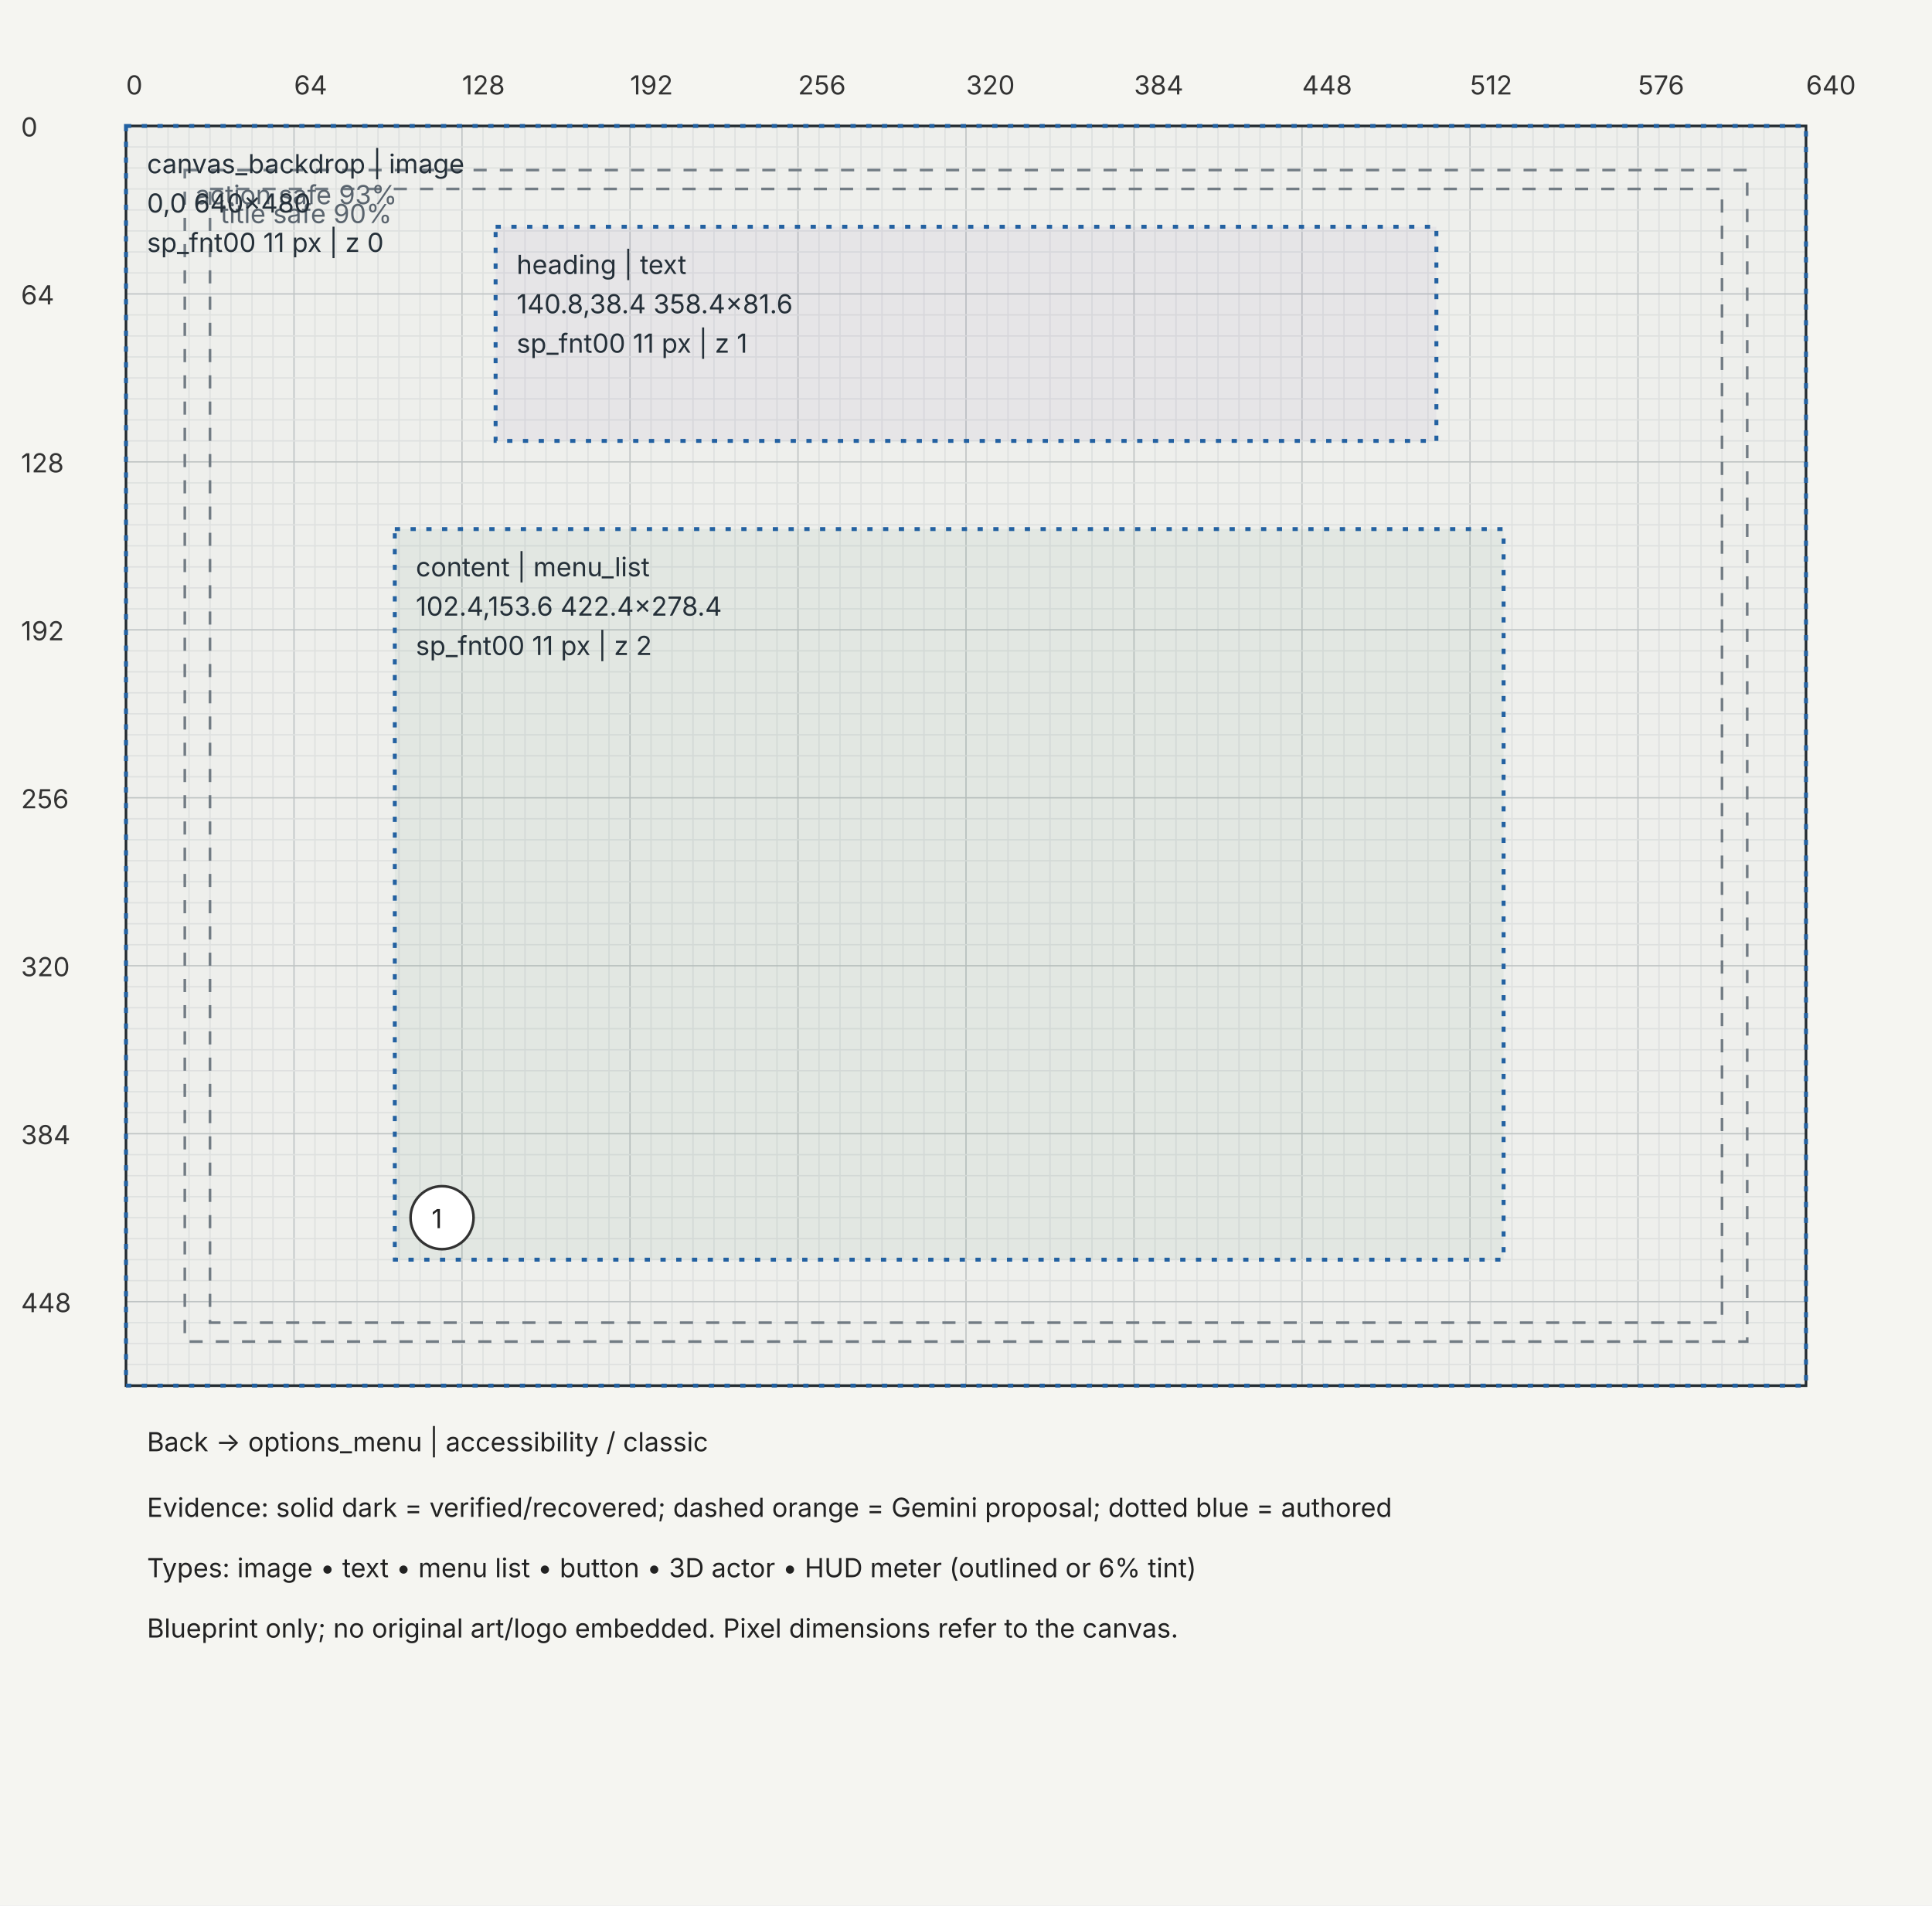
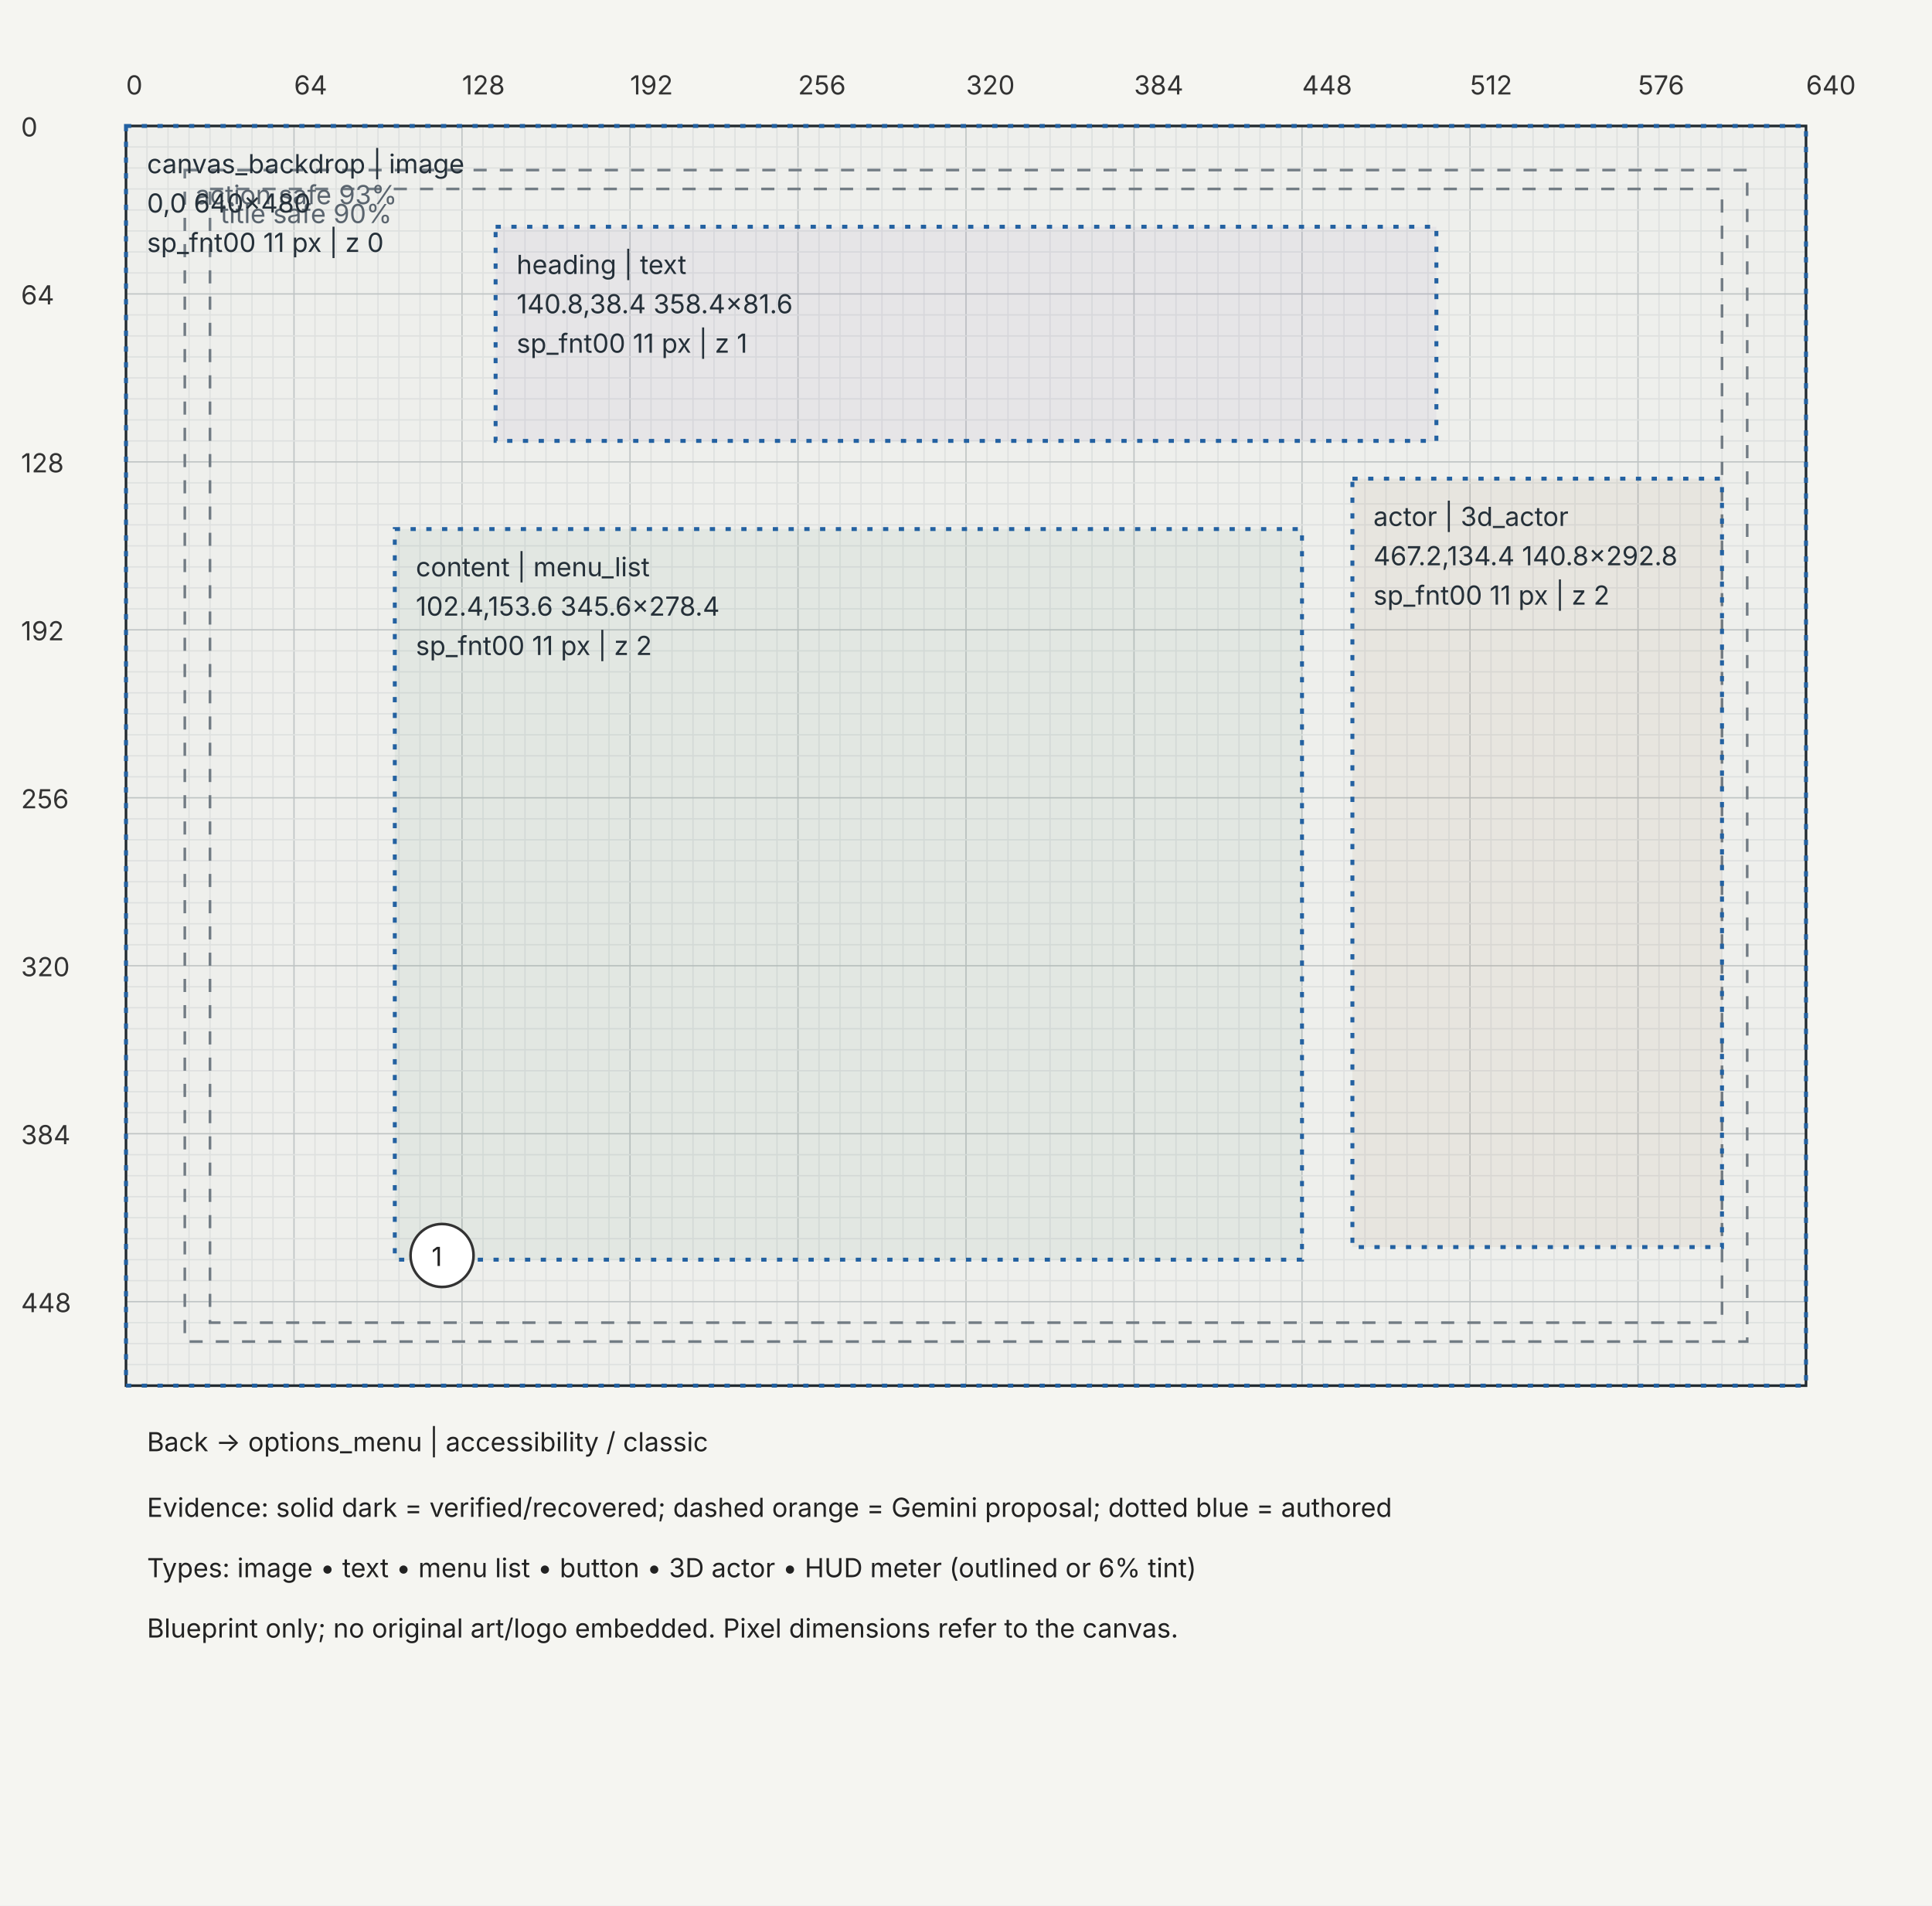
<svg xmlns="http://www.w3.org/2000/svg" width="736" height="726" viewBox="0 0 736 726">
  <rect width="100%" height="100%" fill="#f5f5f1" />
  <defs>
    <marker id="arrow" markerWidth="6" markerHeight="6" refX="5" refY="3" orient="auto">
      <path d="M0,0 L6,3 L0,6" fill="#333" />
    </marker>
  </defs>
  <g transform="translate(48,48)" font-family="Segoe UI,Inter,sans-serif" font-size="10">
    <path d="M0,0 V480" stroke="#c4c8c7" stroke-width="0.5" />
    <path d="M8,0 V480" stroke="#e4e6e3" stroke-width="0.5" />
    <path d="M16,0 V480" stroke="#e4e6e3" stroke-width="0.5" />
    <path d="M24,0 V480" stroke="#e4e6e3" stroke-width="0.5" />
    <path d="M32,0 V480" stroke="#e4e6e3" stroke-width="0.5" />
    <path d="M40,0 V480" stroke="#e4e6e3" stroke-width="0.5" />
    <path d="M48,0 V480" stroke="#e4e6e3" stroke-width="0.5" />
    <path d="M56,0 V480" stroke="#e4e6e3" stroke-width="0.5" />
    <path d="M64,0 V480" stroke="#c4c8c7" stroke-width="0.5" />
    <path d="M72,0 V480" stroke="#e4e6e3" stroke-width="0.5" />
    <path d="M80,0 V480" stroke="#e4e6e3" stroke-width="0.5" />
    <path d="M88,0 V480" stroke="#e4e6e3" stroke-width="0.5" />
    <path d="M96,0 V480" stroke="#e4e6e3" stroke-width="0.5" />
    <path d="M104,0 V480" stroke="#e4e6e3" stroke-width="0.5" />
    <path d="M112,0 V480" stroke="#e4e6e3" stroke-width="0.5" />
    <path d="M120,0 V480" stroke="#e4e6e3" stroke-width="0.5" />
    <path d="M128,0 V480" stroke="#c4c8c7" stroke-width="0.5" />
    <path d="M136,0 V480" stroke="#e4e6e3" stroke-width="0.5" />
    <path d="M144,0 V480" stroke="#e4e6e3" stroke-width="0.5" />
    <path d="M152,0 V480" stroke="#e4e6e3" stroke-width="0.5" />
    <path d="M160,0 V480" stroke="#e4e6e3" stroke-width="0.5" />
    <path d="M168,0 V480" stroke="#e4e6e3" stroke-width="0.5" />
    <path d="M176,0 V480" stroke="#e4e6e3" stroke-width="0.5" />
    <path d="M184,0 V480" stroke="#e4e6e3" stroke-width="0.5" />
    <path d="M192,0 V480" stroke="#c4c8c7" stroke-width="0.5" />
    <path d="M200,0 V480" stroke="#e4e6e3" stroke-width="0.5" />
    <path d="M208,0 V480" stroke="#e4e6e3" stroke-width="0.5" />
    <path d="M216,0 V480" stroke="#e4e6e3" stroke-width="0.5" />
    <path d="M224,0 V480" stroke="#e4e6e3" stroke-width="0.5" />
    <path d="M232,0 V480" stroke="#e4e6e3" stroke-width="0.5" />
    <path d="M240,0 V480" stroke="#e4e6e3" stroke-width="0.5" />
    <path d="M248,0 V480" stroke="#e4e6e3" stroke-width="0.5" />
    <path d="M256,0 V480" stroke="#c4c8c7" stroke-width="0.5" />
    <path d="M264,0 V480" stroke="#e4e6e3" stroke-width="0.5" />
    <path d="M272,0 V480" stroke="#e4e6e3" stroke-width="0.5" />
    <path d="M280,0 V480" stroke="#e4e6e3" stroke-width="0.5" />
    <path d="M288,0 V480" stroke="#e4e6e3" stroke-width="0.5" />
    <path d="M296,0 V480" stroke="#e4e6e3" stroke-width="0.5" />
    <path d="M304,0 V480" stroke="#e4e6e3" stroke-width="0.5" />
    <path d="M312,0 V480" stroke="#e4e6e3" stroke-width="0.5" />
    <path d="M320,0 V480" stroke="#c4c8c7" stroke-width="0.5" />
    <path d="M328,0 V480" stroke="#e4e6e3" stroke-width="0.5" />
    <path d="M336,0 V480" stroke="#e4e6e3" stroke-width="0.5" />
    <path d="M344,0 V480" stroke="#e4e6e3" stroke-width="0.5" />
    <path d="M352,0 V480" stroke="#e4e6e3" stroke-width="0.5" />
    <path d="M360,0 V480" stroke="#e4e6e3" stroke-width="0.5" />
    <path d="M368,0 V480" stroke="#e4e6e3" stroke-width="0.5" />
    <path d="M376,0 V480" stroke="#e4e6e3" stroke-width="0.5" />
    <path d="M384,0 V480" stroke="#c4c8c7" stroke-width="0.5" />
    <path d="M392,0 V480" stroke="#e4e6e3" stroke-width="0.5" />
    <path d="M400,0 V480" stroke="#e4e6e3" stroke-width="0.5" />
    <path d="M408,0 V480" stroke="#e4e6e3" stroke-width="0.5" />
    <path d="M416,0 V480" stroke="#e4e6e3" stroke-width="0.5" />
    <path d="M424,0 V480" stroke="#e4e6e3" stroke-width="0.5" />
    <path d="M432,0 V480" stroke="#e4e6e3" stroke-width="0.5" />
    <path d="M440,0 V480" stroke="#e4e6e3" stroke-width="0.5" />
    <path d="M448,0 V480" stroke="#c4c8c7" stroke-width="0.5" />
    <path d="M456,0 V480" stroke="#e4e6e3" stroke-width="0.5" />
    <path d="M464,0 V480" stroke="#e4e6e3" stroke-width="0.5" />
    <path d="M472,0 V480" stroke="#e4e6e3" stroke-width="0.5" />
    <path d="M480,0 V480" stroke="#e4e6e3" stroke-width="0.5" />
    <path d="M488,0 V480" stroke="#e4e6e3" stroke-width="0.5" />
    <path d="M496,0 V480" stroke="#e4e6e3" stroke-width="0.5" />
    <path d="M504,0 V480" stroke="#e4e6e3" stroke-width="0.5" />
    <path d="M512,0 V480" stroke="#c4c8c7" stroke-width="0.5" />
    <path d="M520,0 V480" stroke="#e4e6e3" stroke-width="0.5" />
    <path d="M528,0 V480" stroke="#e4e6e3" stroke-width="0.5" />
    <path d="M536,0 V480" stroke="#e4e6e3" stroke-width="0.5" />
    <path d="M544,0 V480" stroke="#e4e6e3" stroke-width="0.5" />
    <path d="M552,0 V480" stroke="#e4e6e3" stroke-width="0.5" />
    <path d="M560,0 V480" stroke="#e4e6e3" stroke-width="0.5" />
    <path d="M568,0 V480" stroke="#e4e6e3" stroke-width="0.5" />
    <path d="M576,0 V480" stroke="#c4c8c7" stroke-width="0.5" />
    <path d="M584,0 V480" stroke="#e4e6e3" stroke-width="0.5" />
    <path d="M592,0 V480" stroke="#e4e6e3" stroke-width="0.5" />
    <path d="M600,0 V480" stroke="#e4e6e3" stroke-width="0.5" />
    <path d="M608,0 V480" stroke="#e4e6e3" stroke-width="0.5" />
    <path d="M616,0 V480" stroke="#e4e6e3" stroke-width="0.5" />
    <path d="M624,0 V480" stroke="#e4e6e3" stroke-width="0.5" />
    <path d="M632,0 V480" stroke="#e4e6e3" stroke-width="0.5" />
    <path d="M640,0 V480" stroke="#c4c8c7" stroke-width="0.5" />
    <path d="M0,0 H640" stroke="#c4c8c7" stroke-width="0.5" />
    <path d="M0,8 H640" stroke="#e4e6e3" stroke-width="0.5" />
    <path d="M0,16 H640" stroke="#e4e6e3" stroke-width="0.5" />
    <path d="M0,24 H640" stroke="#e4e6e3" stroke-width="0.5" />
    <path d="M0,32 H640" stroke="#e4e6e3" stroke-width="0.5" />
    <path d="M0,40 H640" stroke="#e4e6e3" stroke-width="0.5" />
    <path d="M0,48 H640" stroke="#e4e6e3" stroke-width="0.5" />
    <path d="M0,56 H640" stroke="#e4e6e3" stroke-width="0.5" />
    <path d="M0,64 H640" stroke="#c4c8c7" stroke-width="0.5" />
    <path d="M0,72 H640" stroke="#e4e6e3" stroke-width="0.5" />
    <path d="M0,80 H640" stroke="#e4e6e3" stroke-width="0.5" />
    <path d="M0,88 H640" stroke="#e4e6e3" stroke-width="0.5" />
    <path d="M0,96 H640" stroke="#e4e6e3" stroke-width="0.5" />
    <path d="M0,104 H640" stroke="#e4e6e3" stroke-width="0.5" />
    <path d="M0,112 H640" stroke="#e4e6e3" stroke-width="0.5" />
    <path d="M0,120 H640" stroke="#e4e6e3" stroke-width="0.5" />
    <path d="M0,128 H640" stroke="#c4c8c7" stroke-width="0.5" />
    <path d="M0,136 H640" stroke="#e4e6e3" stroke-width="0.5" />
    <path d="M0,144 H640" stroke="#e4e6e3" stroke-width="0.5" />
    <path d="M0,152 H640" stroke="#e4e6e3" stroke-width="0.5" />
    <path d="M0,160 H640" stroke="#e4e6e3" stroke-width="0.5" />
    <path d="M0,168 H640" stroke="#e4e6e3" stroke-width="0.5" />
    <path d="M0,176 H640" stroke="#e4e6e3" stroke-width="0.5" />
    <path d="M0,184 H640" stroke="#e4e6e3" stroke-width="0.5" />
    <path d="M0,192 H640" stroke="#c4c8c7" stroke-width="0.5" />
    <path d="M0,200 H640" stroke="#e4e6e3" stroke-width="0.5" />
    <path d="M0,208 H640" stroke="#e4e6e3" stroke-width="0.5" />
    <path d="M0,216 H640" stroke="#e4e6e3" stroke-width="0.5" />
    <path d="M0,224 H640" stroke="#e4e6e3" stroke-width="0.5" />
    <path d="M0,232 H640" stroke="#e4e6e3" stroke-width="0.5" />
    <path d="M0,240 H640" stroke="#e4e6e3" stroke-width="0.5" />
    <path d="M0,248 H640" stroke="#e4e6e3" stroke-width="0.5" />
    <path d="M0,256 H640" stroke="#c4c8c7" stroke-width="0.5" />
    <path d="M0,264 H640" stroke="#e4e6e3" stroke-width="0.5" />
    <path d="M0,272 H640" stroke="#e4e6e3" stroke-width="0.5" />
    <path d="M0,280 H640" stroke="#e4e6e3" stroke-width="0.5" />
    <path d="M0,288 H640" stroke="#e4e6e3" stroke-width="0.5" />
    <path d="M0,296 H640" stroke="#e4e6e3" stroke-width="0.5" />
    <path d="M0,304 H640" stroke="#e4e6e3" stroke-width="0.5" />
    <path d="M0,312 H640" stroke="#e4e6e3" stroke-width="0.5" />
    <path d="M0,320 H640" stroke="#c4c8c7" stroke-width="0.5" />
    <path d="M0,328 H640" stroke="#e4e6e3" stroke-width="0.5" />
    <path d="M0,336 H640" stroke="#e4e6e3" stroke-width="0.5" />
    <path d="M0,344 H640" stroke="#e4e6e3" stroke-width="0.5" />
    <path d="M0,352 H640" stroke="#e4e6e3" stroke-width="0.5" />
    <path d="M0,360 H640" stroke="#e4e6e3" stroke-width="0.5" />
    <path d="M0,368 H640" stroke="#e4e6e3" stroke-width="0.5" />
    <path d="M0,376 H640" stroke="#e4e6e3" stroke-width="0.5" />
    <path d="M0,384 H640" stroke="#c4c8c7" stroke-width="0.5" />
    <path d="M0,392 H640" stroke="#e4e6e3" stroke-width="0.5" />
    <path d="M0,400 H640" stroke="#e4e6e3" stroke-width="0.5" />
    <path d="M0,408 H640" stroke="#e4e6e3" stroke-width="0.5" />
    <path d="M0,416 H640" stroke="#e4e6e3" stroke-width="0.5" />
    <path d="M0,424 H640" stroke="#e4e6e3" stroke-width="0.5" />
    <path d="M0,432 H640" stroke="#e4e6e3" stroke-width="0.5" />
    <path d="M0,440 H640" stroke="#e4e6e3" stroke-width="0.5" />
    <path d="M0,448 H640" stroke="#c4c8c7" stroke-width="0.5" />
    <path d="M0,456 H640" stroke="#e4e6e3" stroke-width="0.5" />
    <path d="M0,464 H640" stroke="#e4e6e3" stroke-width="0.5" />
    <path d="M0,472 H640" stroke="#e4e6e3" stroke-width="0.5" />
    <path d="M0,480 H640" stroke="#e4e6e3" stroke-width="0.5" />
    <text x="0" y="-12" fill="#333">0</text>
    <text x="64" y="-12" fill="#333">64</text>
    <text x="128" y="-12" fill="#333">128</text>
    <text x="192" y="-12" fill="#333">192</text>
    <text x="256" y="-12" fill="#333">256</text>
    <text x="320" y="-12" fill="#333">320</text>
    <text x="384" y="-12" fill="#333">384</text>
    <text x="448" y="-12" fill="#333">448</text>
    <text x="512" y="-12" fill="#333">512</text>
    <text x="576" y="-12" fill="#333">576</text>
    <text x="640" y="-12" fill="#333">640</text>
    <text x="-40" y="4" fill="#333">0</text>
    <text x="-40" y="68" fill="#333">64</text>
    <text x="-40" y="132" fill="#333">128</text>
    <text x="-40" y="196" fill="#333">192</text>
    <text x="-40" y="260" fill="#333">256</text>
    <text x="-40" y="324" fill="#333">320</text>
    <text x="-40" y="388" fill="#333">384</text>
    <text x="-40" y="452" fill="#333">448</text>
    <rect width="640" height="480" fill="none" stroke="#20282e" />
    <rect x="32" y="24" width="576" height="432" fill="none" stroke="#727b83" stroke-dasharray="5 5" />
    <text x="36" y="37" fill="#58626b">title safe 90%</text>
    <rect x="22.4" y="16.8" width="595.2" height="446.4" fill="none" stroke="#727b83" stroke-dasharray="5 5" />
    <text x="26.4" y="29.8" fill="#58626b">action safe 93%</text>
    <g>
      <rect x="0" y="0" width="640" height="480" fill="#7c8c97" fill-opacity="0.06" stroke="#2361a1" stroke-width="1.5" stroke-dasharray="2 4" />
      <text x="8" y="18" fill="#253039">canvas_backdrop | image</text>
      <text x="8" y="33" fill="#253039">0,0 640×480</text>
      <text x="8" y="48" fill="#253039">sp_fnt00 11 px | z 0</text>
    </g>
    <g>
      <rect x="140.8" y="38.4" width="358.4" height="81.6" fill="#6651a5" fill-opacity="0.06" stroke="#2361a1" stroke-width="1.5" stroke-dasharray="2 4" />
      <text x="148.8" y="56.4" fill="#253039">heading | text</text>
      <text x="148.8" y="71.4" fill="#253039">140.8,38.4 358.4×81.6</text>
      <text x="148.8" y="86.4" fill="#253039">sp_fnt00 11 px | z 1</text>
    </g>
    <g>
-       <rect x="102.4" y="153.6" width="422.4" height="278.4" fill="#296b4f" fill-opacity="0.06" stroke="#2361a1" stroke-width="1.5" stroke-dasharray="2 4" />
+       <rect x="102.4" y="153.6" width="345.6" height="278.4" fill="#296b4f" fill-opacity="0.06" stroke="#2361a1" stroke-width="1.5" stroke-dasharray="2 4" />
      <text x="110.4" y="171.6" fill="#253039">content | menu_list</text>
-       <text x="110.4" y="186.6" fill="#253039">102.4,153.6 422.4×278.4</text>
+       <text x="110.4" y="186.6" fill="#253039">102.4,153.6 345.6×278.4</text>
      <text x="110.4" y="201.6" fill="#253039">sp_fnt00 11 px | z 2</text>
    </g>
-     <circle cx="120.4" cy="416.0" r="12" fill="#fff" stroke="#333" />
-     <text x="116.4" y="420.0" fill="#222">1</text>
+     <g>
+       <rect x="467.2" y="134.4" width="140.8" height="292.8" fill="#775020" fill-opacity="0.06" stroke="#2361a1" stroke-width="1.5" stroke-dasharray="2 4" />
+       <text x="475.2" y="152.4" fill="#253039">actor | 3d_actor</text>
+       <text x="475.2" y="167.4" fill="#253039">467.2,134.4 140.8×292.8</text>
+       <text x="475.2" y="182.4" fill="#253039">sp_fnt00 11 px | z 2</text>
+     </g>
+     <circle cx="120.4" cy="430.4" r="12" fill="#fff" stroke="#333" />
+     <text x="116.4" y="434.4" fill="#222">1</text>
    <text x="8" y="505" fill="#222">Back → options_menu | accessibility / classic</text>
    <text x="8" y="530" fill="#222">Evidence: solid dark = verified/recovered; dashed orange = Gemini proposal; dotted blue = authored</text>
    <text x="8" y="553" fill="#222">Types: image • text • menu list • button • 3D actor • HUD meter (outlined or 6% tint)</text>
    <text x="8" y="576" fill="#222">Blueprint only; no original art/logo embedded. Pixel dimensions refer to the canvas.</text>
  </g>
</svg>
